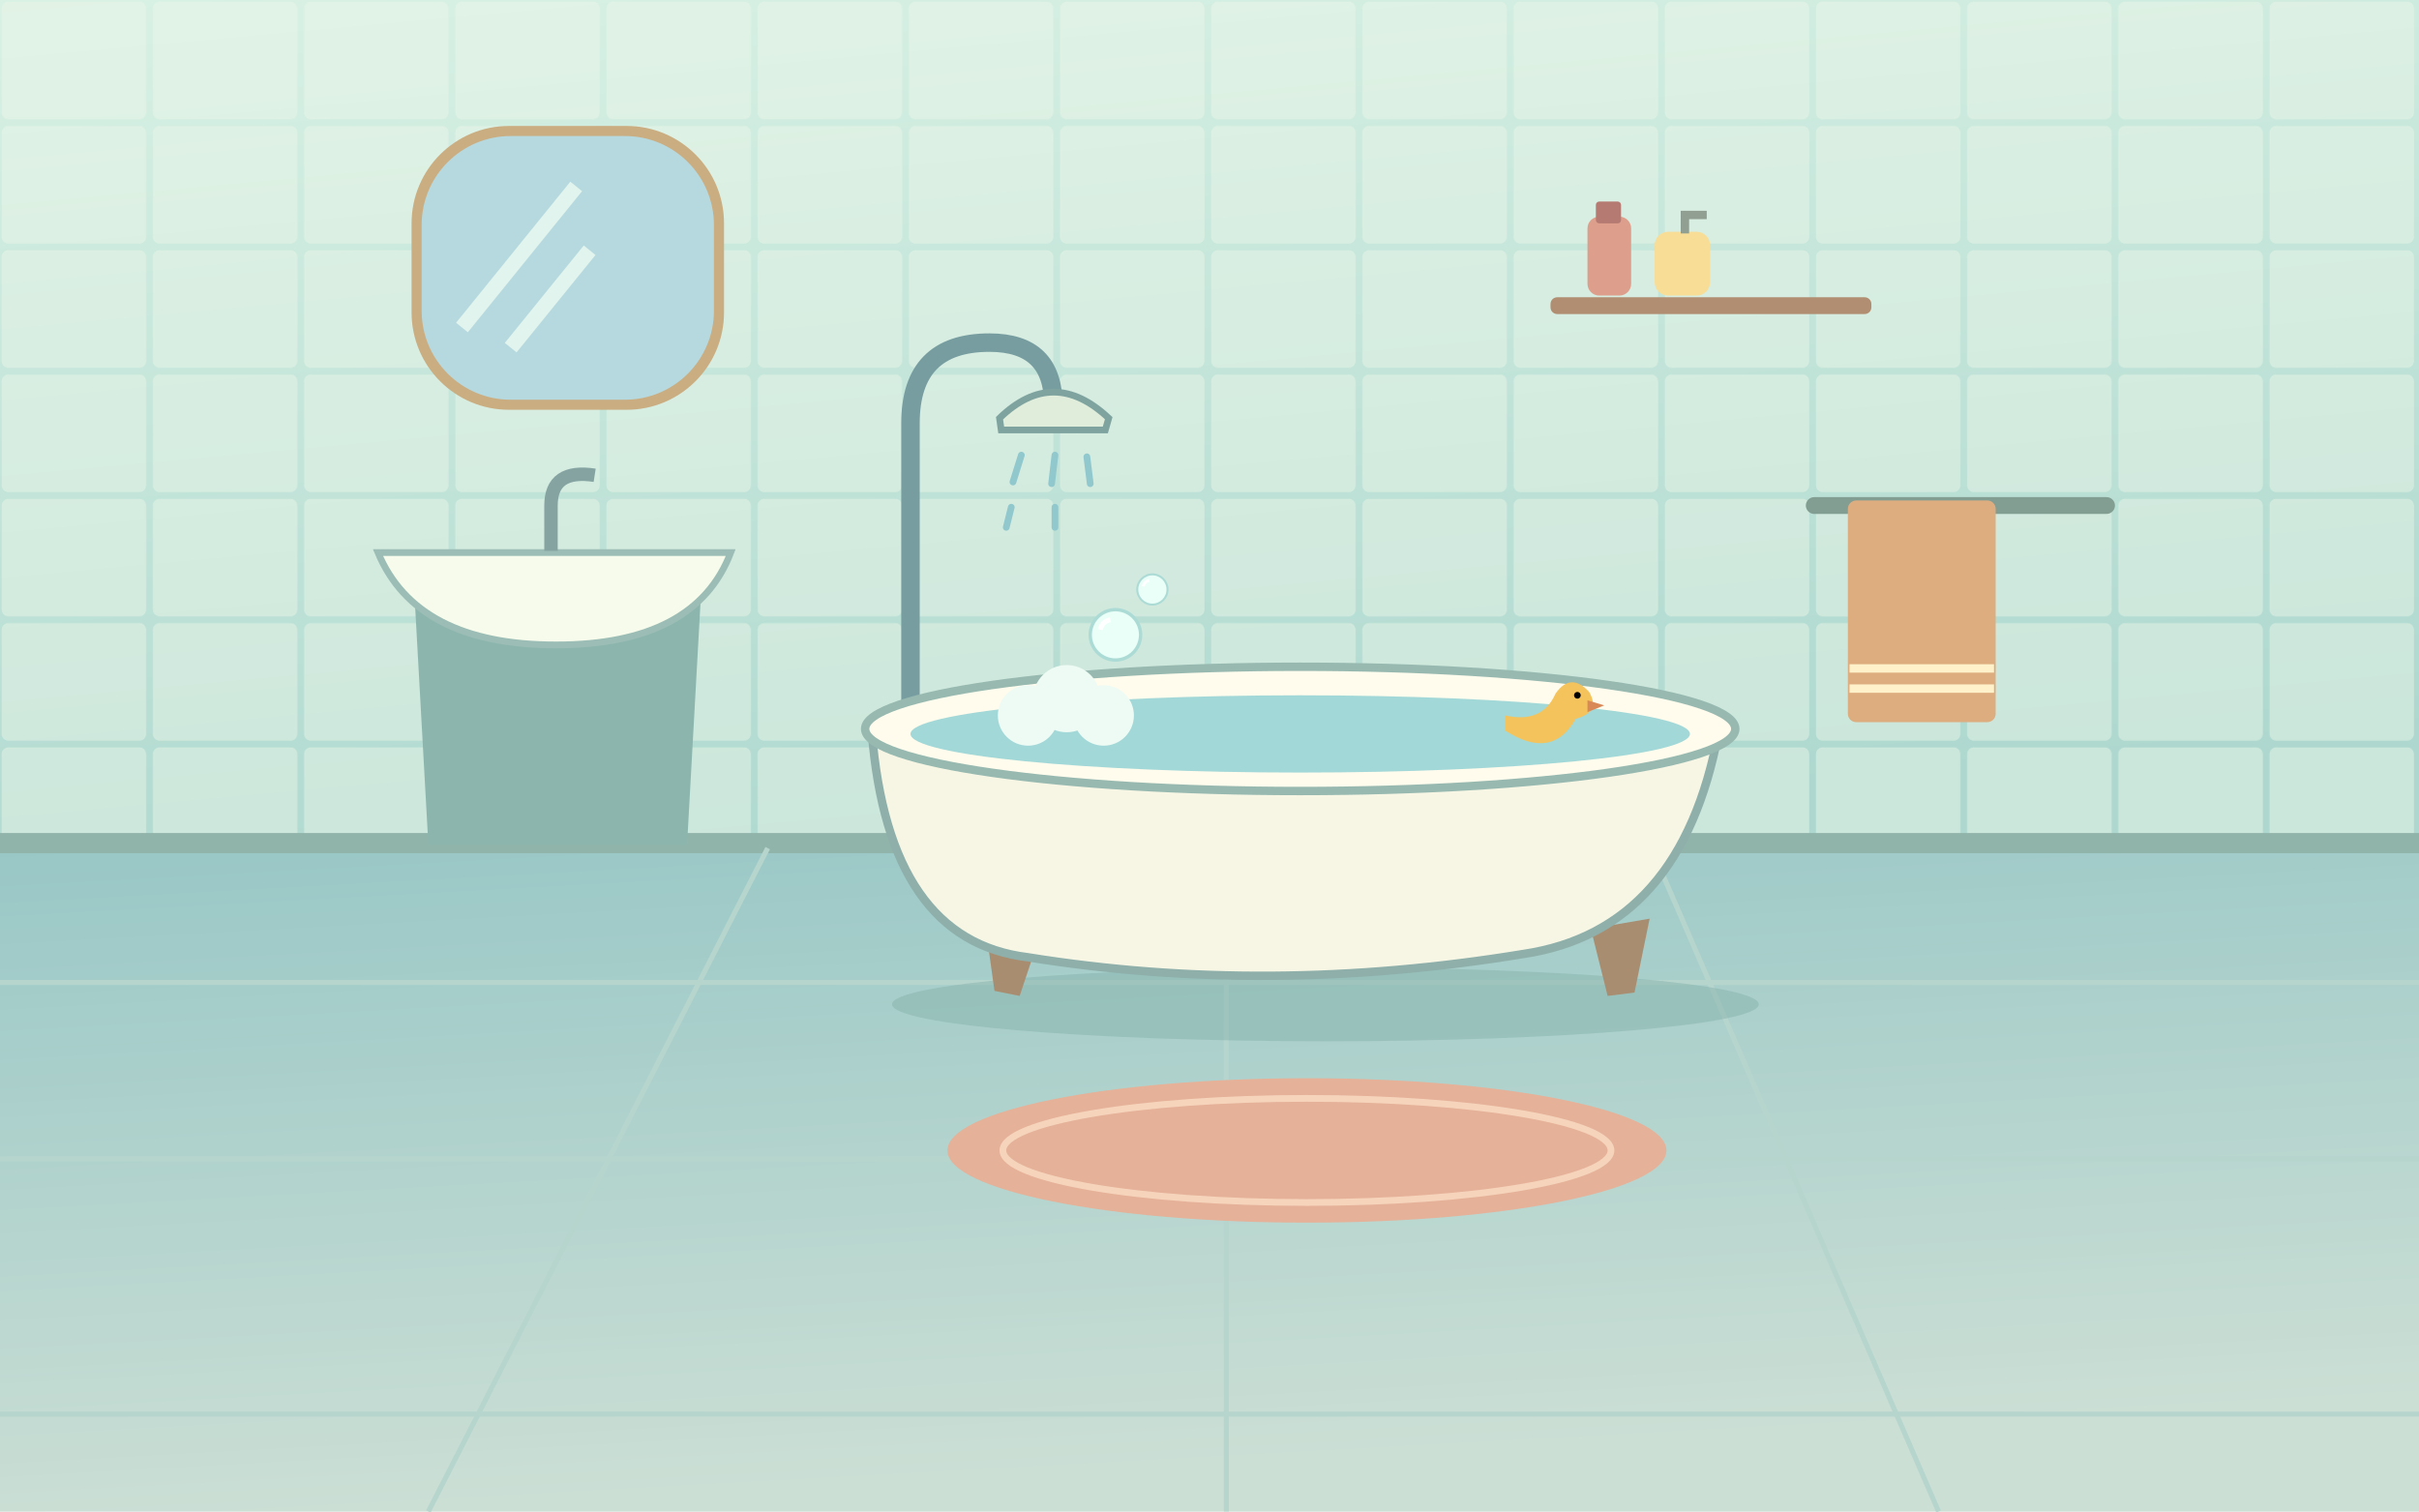
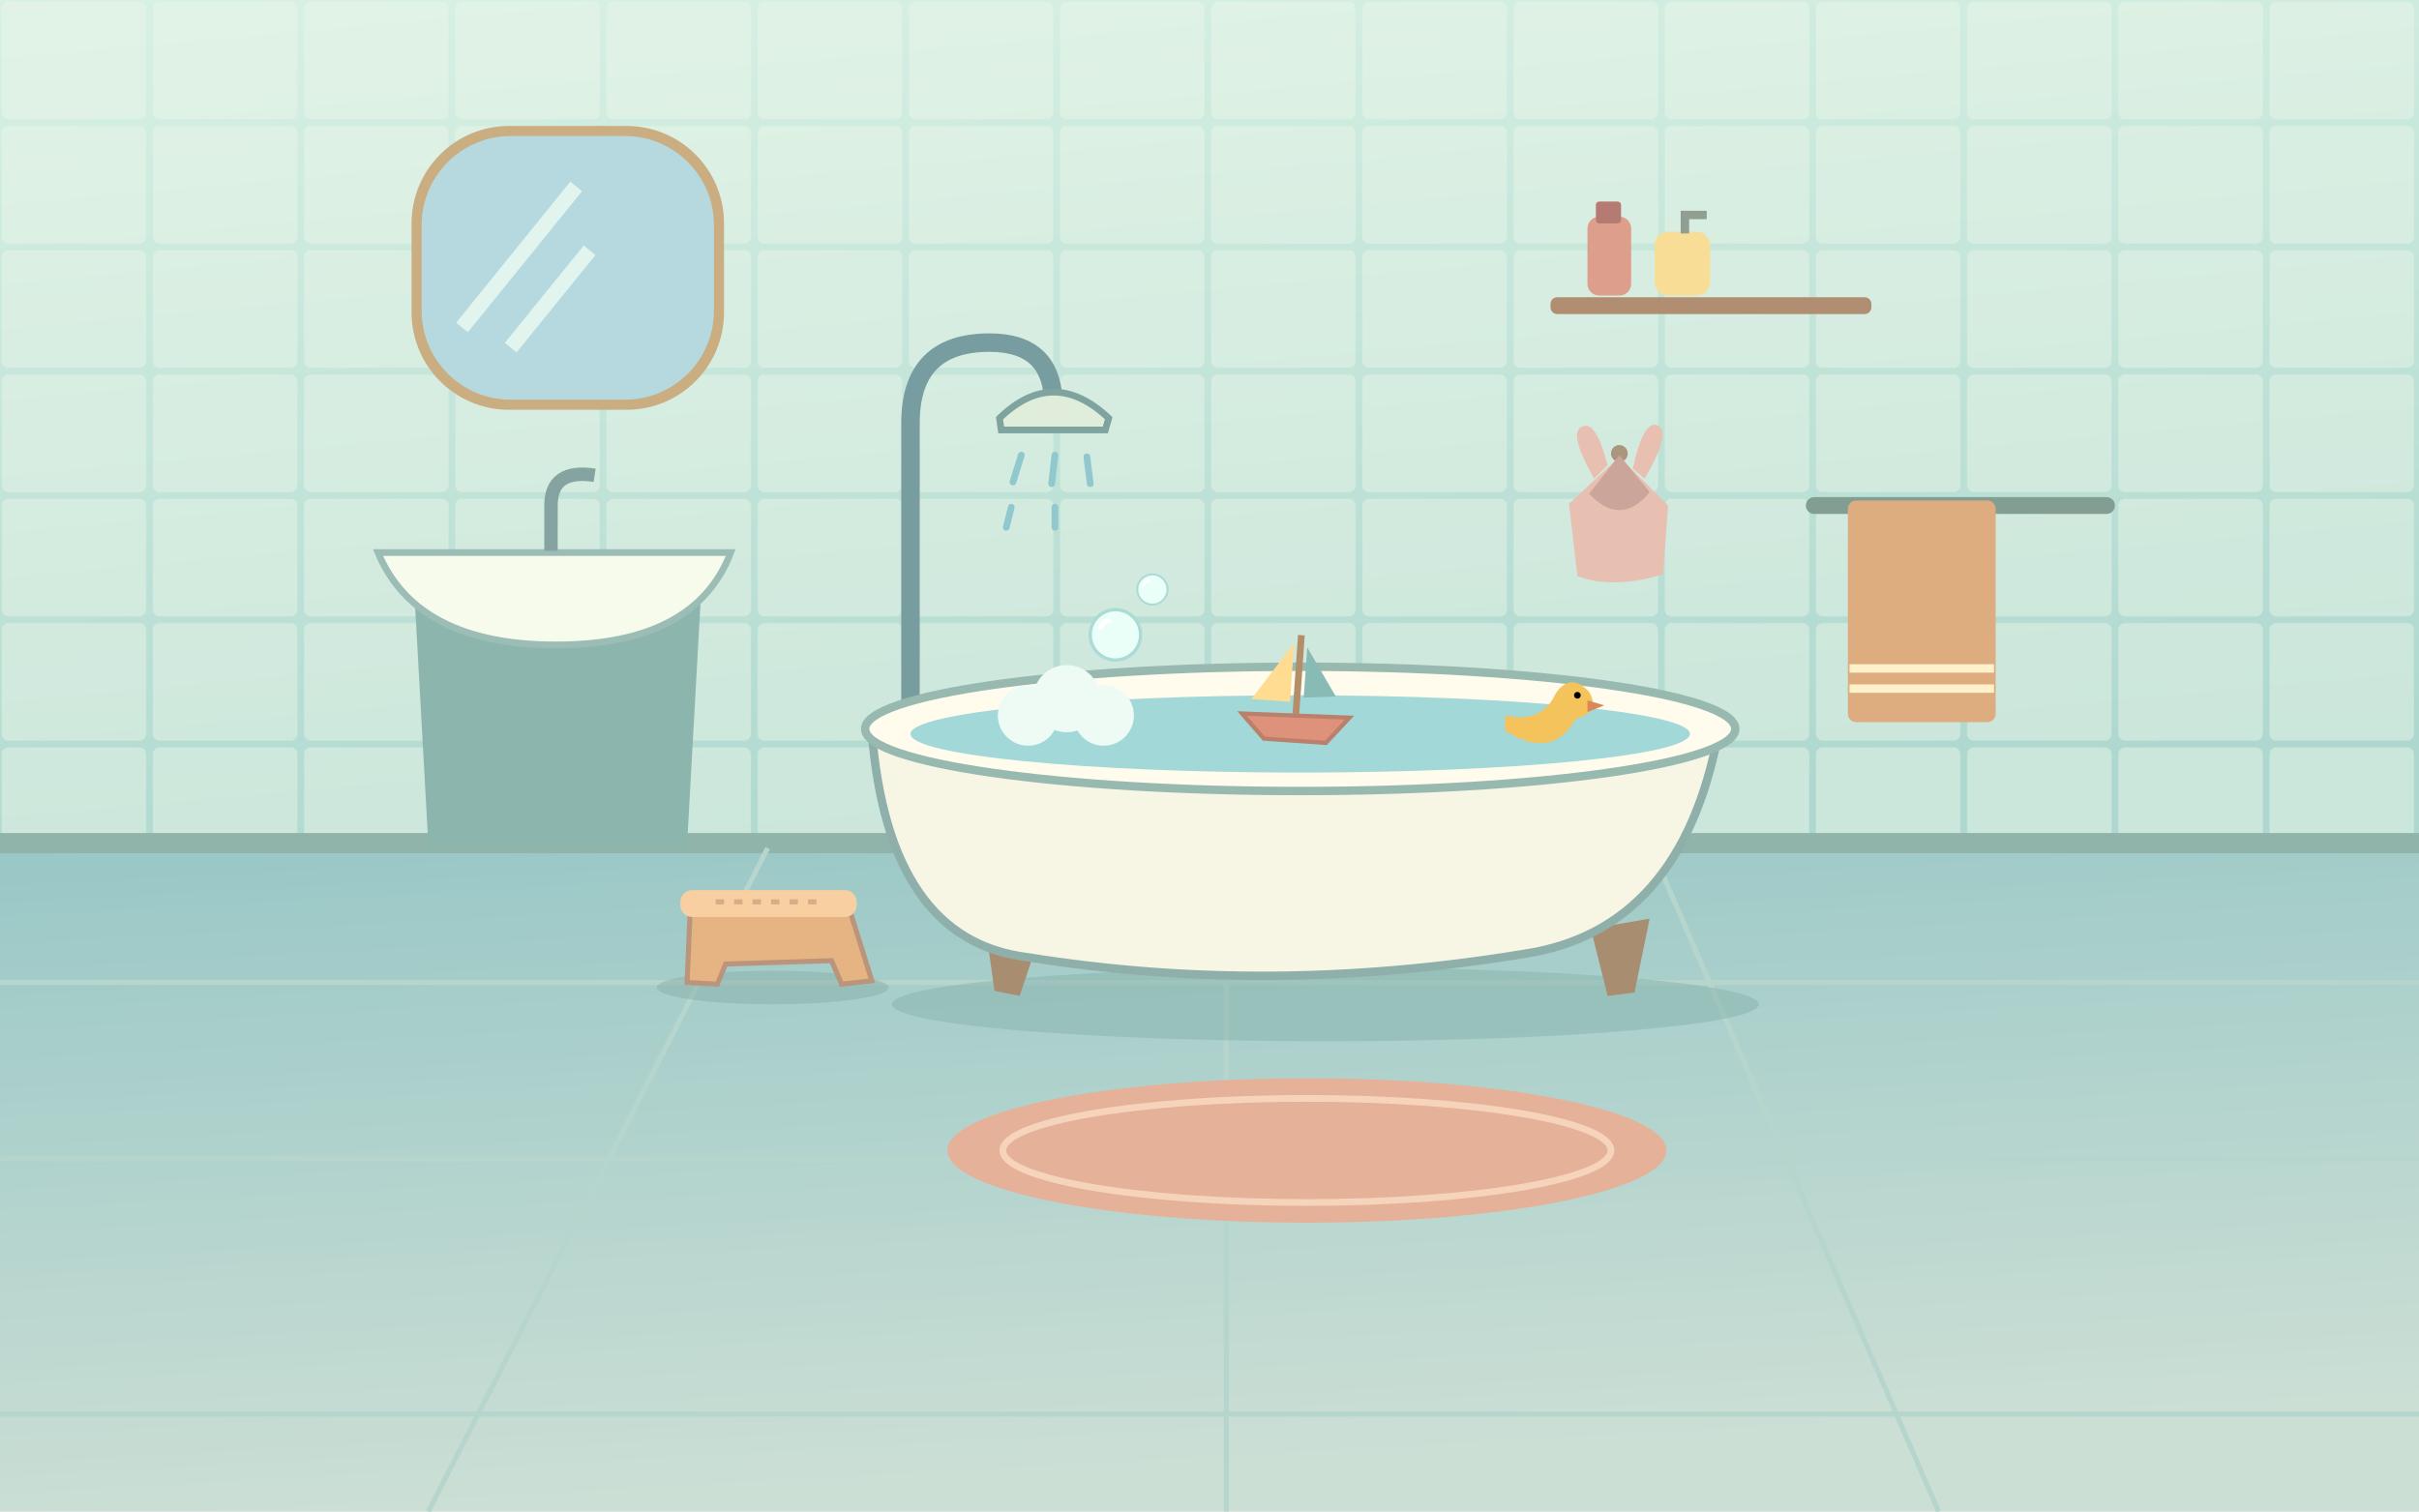
<svg xmlns="http://www.w3.org/2000/svg" viewBox="0 0 1440 900">
  <defs>
    <linearGradient id="wall" x2=".25" y2="1">
      <stop stop-color="#d8f1e4" />
      <stop offset="1" stop-color="#aed8cf" />
    </linearGradient>
    <linearGradient id="floor" x2=".2" y2="1">
      <stop stop-color="#98c7c6" />
      <stop offset="1" stop-color="#ccdfd5" />
    </linearGradient>
    <pattern id="tile" width="90" height="74" patternUnits="userSpaceOnUse">
      <rect x="1" y="1" width="86" height="70" rx="4" fill="#edf7e8" opacity=".45" />
    </pattern>
    <g id="bubble" fill="#e9fff8" stroke="#acdbd6" stroke-width="2">
      <circle r="15" />
      <path d="M-9-3q1-5 6-6" fill="none" stroke="white" stroke-width="3" />
    </g>
  </defs>
  <rect width="1440" height="535" fill="url(#wall)" />
  <rect width="1440" height="501" fill="url(#tile)" />
  <rect x="245" y="75" width="186" height="169" rx="58" fill="#caad81" />
  <rect x="251" y="81" width="174" height="157" rx="53" fill="#b6d9df" />
  <path d="m275 195 68-84m-39 96 47-58" fill="none" stroke="#e1f4ed" stroke-width="9" />
  <rect x="923" y="177" width="191" height="10" rx="4" fill="#b18d71" />
  <rect x="945" y="129" width="26" height="47" rx="7" fill="#dd9f8b" />
  <rect x="950" y="120" width="15" height="13" rx="2" fill="#b57b72" />
  <rect x="985" y="138" width="33" height="38" rx="8" fill="#f8dd97" />
  <path d="M1003 139v-11h13" fill="none" stroke="#909f91" stroke-width="5" />
  <path d="M1080 301h174" stroke="#829d92" stroke-width="10" stroke-linecap="round" />
  <rect x="1100" y="298" width="88" height="132" rx="5" fill="#ddad80" />
  <path d="M1101 398h86m-86 12h86" stroke="#fff1ca" stroke-width="5" />
  <path d="M0 502h1440v398H0Z" fill="url(#floor)" />
  <path d="M0 502h1440" stroke="#91b4aa" stroke-width="12" />
  <path d="M0 585h1440M0 690h1440M0 842h1440m-710-337v395m-273-395L255 900m728-395 171 395" fill="none" stroke="#b6d5cd" stroke-width="3" />
  <path d="m246 341 9 162h154l9-162" fill="#8cb6ad" />
  <path d="M225 329h210q-21 55-104 55t-106-55Z" fill="#f7fbeb" stroke="#9bbdb5" stroke-width="4" />
  <path d="M328 328v-27q0-22 26-18" fill="none" stroke="#84a3a1" stroke-width="8" />
  <path d="M542 430V252q0-48 47-48 38 0 38 37" fill="none" stroke="#779da0" stroke-width="11" />
  <path d="M595 249q32-31 65 0l-2 7h-62Z" fill="#e1eddb" stroke="#7fa4a0" stroke-width="4" />
  <g stroke="#90c8cd" stroke-linecap="round" stroke-width="4">
    <path d="m608 271-5 16m25-16-2 17m21-16 2 16m-47 14-3 12m29-12v12" />
  </g>
  <ellipse cx="789" cy="598" rx="258" ry="22" fill="#83afa9" opacity=".45" />
  <path d="m586 547 6 43 15 3 13-39m327-1 10 40 16-2 9-44" fill="#a98d70" />
  <path d="M519 436q10 124 93 134 143 23 295-2 94-14 116-132Z" fill="#f7f6e5" stroke="#8eafaa" stroke-width="5" />
  <ellipse cx="774" cy="434" rx="259" ry="37" fill="#fffbed" stroke="#97b9b0" stroke-width="5" />
  <ellipse cx="774" cy="437" rx="232" ry="23" fill="#a2d8d7" />
  <g fill="#eefbf5">
    <circle cx="612" cy="426" r="18" />
    <circle cx="635" cy="416" r="20" />
    <circle cx="657" cy="426" r="18" />
  </g>
  <use href="#bubble" x="664" y="378" />
  <use href="#bubble" transform="translate(686 351) scale(.6)" />
  <path d="M896 426q22 5 30-13 9-13 20-1 7 12-8 16-14 25-42 7Z" fill="#f4c35b" />
  <circle cx="939" cy="414" r="2" />
  <path d="m945 417 10 3-10 4Z" fill="#d98857" />
  <ellipse cx="778" cy="685" rx="214" ry="43" fill="#e5b198" />
  <ellipse cx="778" cy="685" rx="181" ry="31" fill="none" stroke="#f6d4bc" stroke-width="4" />
+   <g transform="translate(460 553)">
+     <ellipse cy="35" rx="69" ry="10" fill="#84aba5" opacity=".45" />
+     <path d="m-49-14 93-3 15 48-18 2-6-14-63 2-5 12-18-1Z" fill="#e6b483" stroke="#ba957c" stroke-width="3" />
+     <rect x="-55" y="-23" width="105" height="16" rx="7" fill="#f8cfa0" />
+     <path d="M-34-16H28" stroke="#d7ac87" stroke-width="3" stroke-dasharray="5 6" />
+   </g>
+   <g transform="translate(770 431) rotate(4)">
+     <path d="m-31-4 64-2-13 16h-37Z" fill="#de917b" stroke="#ba806c" stroke-width="2.5" />
+     <path d="M1-6v-47" stroke="#b38e69" stroke-width="4" />
+     <path d="m-3-48-23 35h23Z" fill="#ffdc91" />
+     <path d="m5-46 19 28-19 2Z" fill="#89bbb6" />
+   </g>
+   <g transform="translate(964 275)">
+     <circle cy="-5" r="5" fill="#aa967c" />
+     <path d="m0-3-30 28 5 43q21 8 51-1l3-41Z" fill="#e8c0b1" />
+     <path d="m0-4-18 23q19 20 36-1Z" fill="#cba49a" />
+     <path d="M-15 10q-16-28-7-31 8-4 15 23m15 2q6-28 14-26 10 3-7 32" fill="#e8c0b1" />
+   </g>
</svg>
